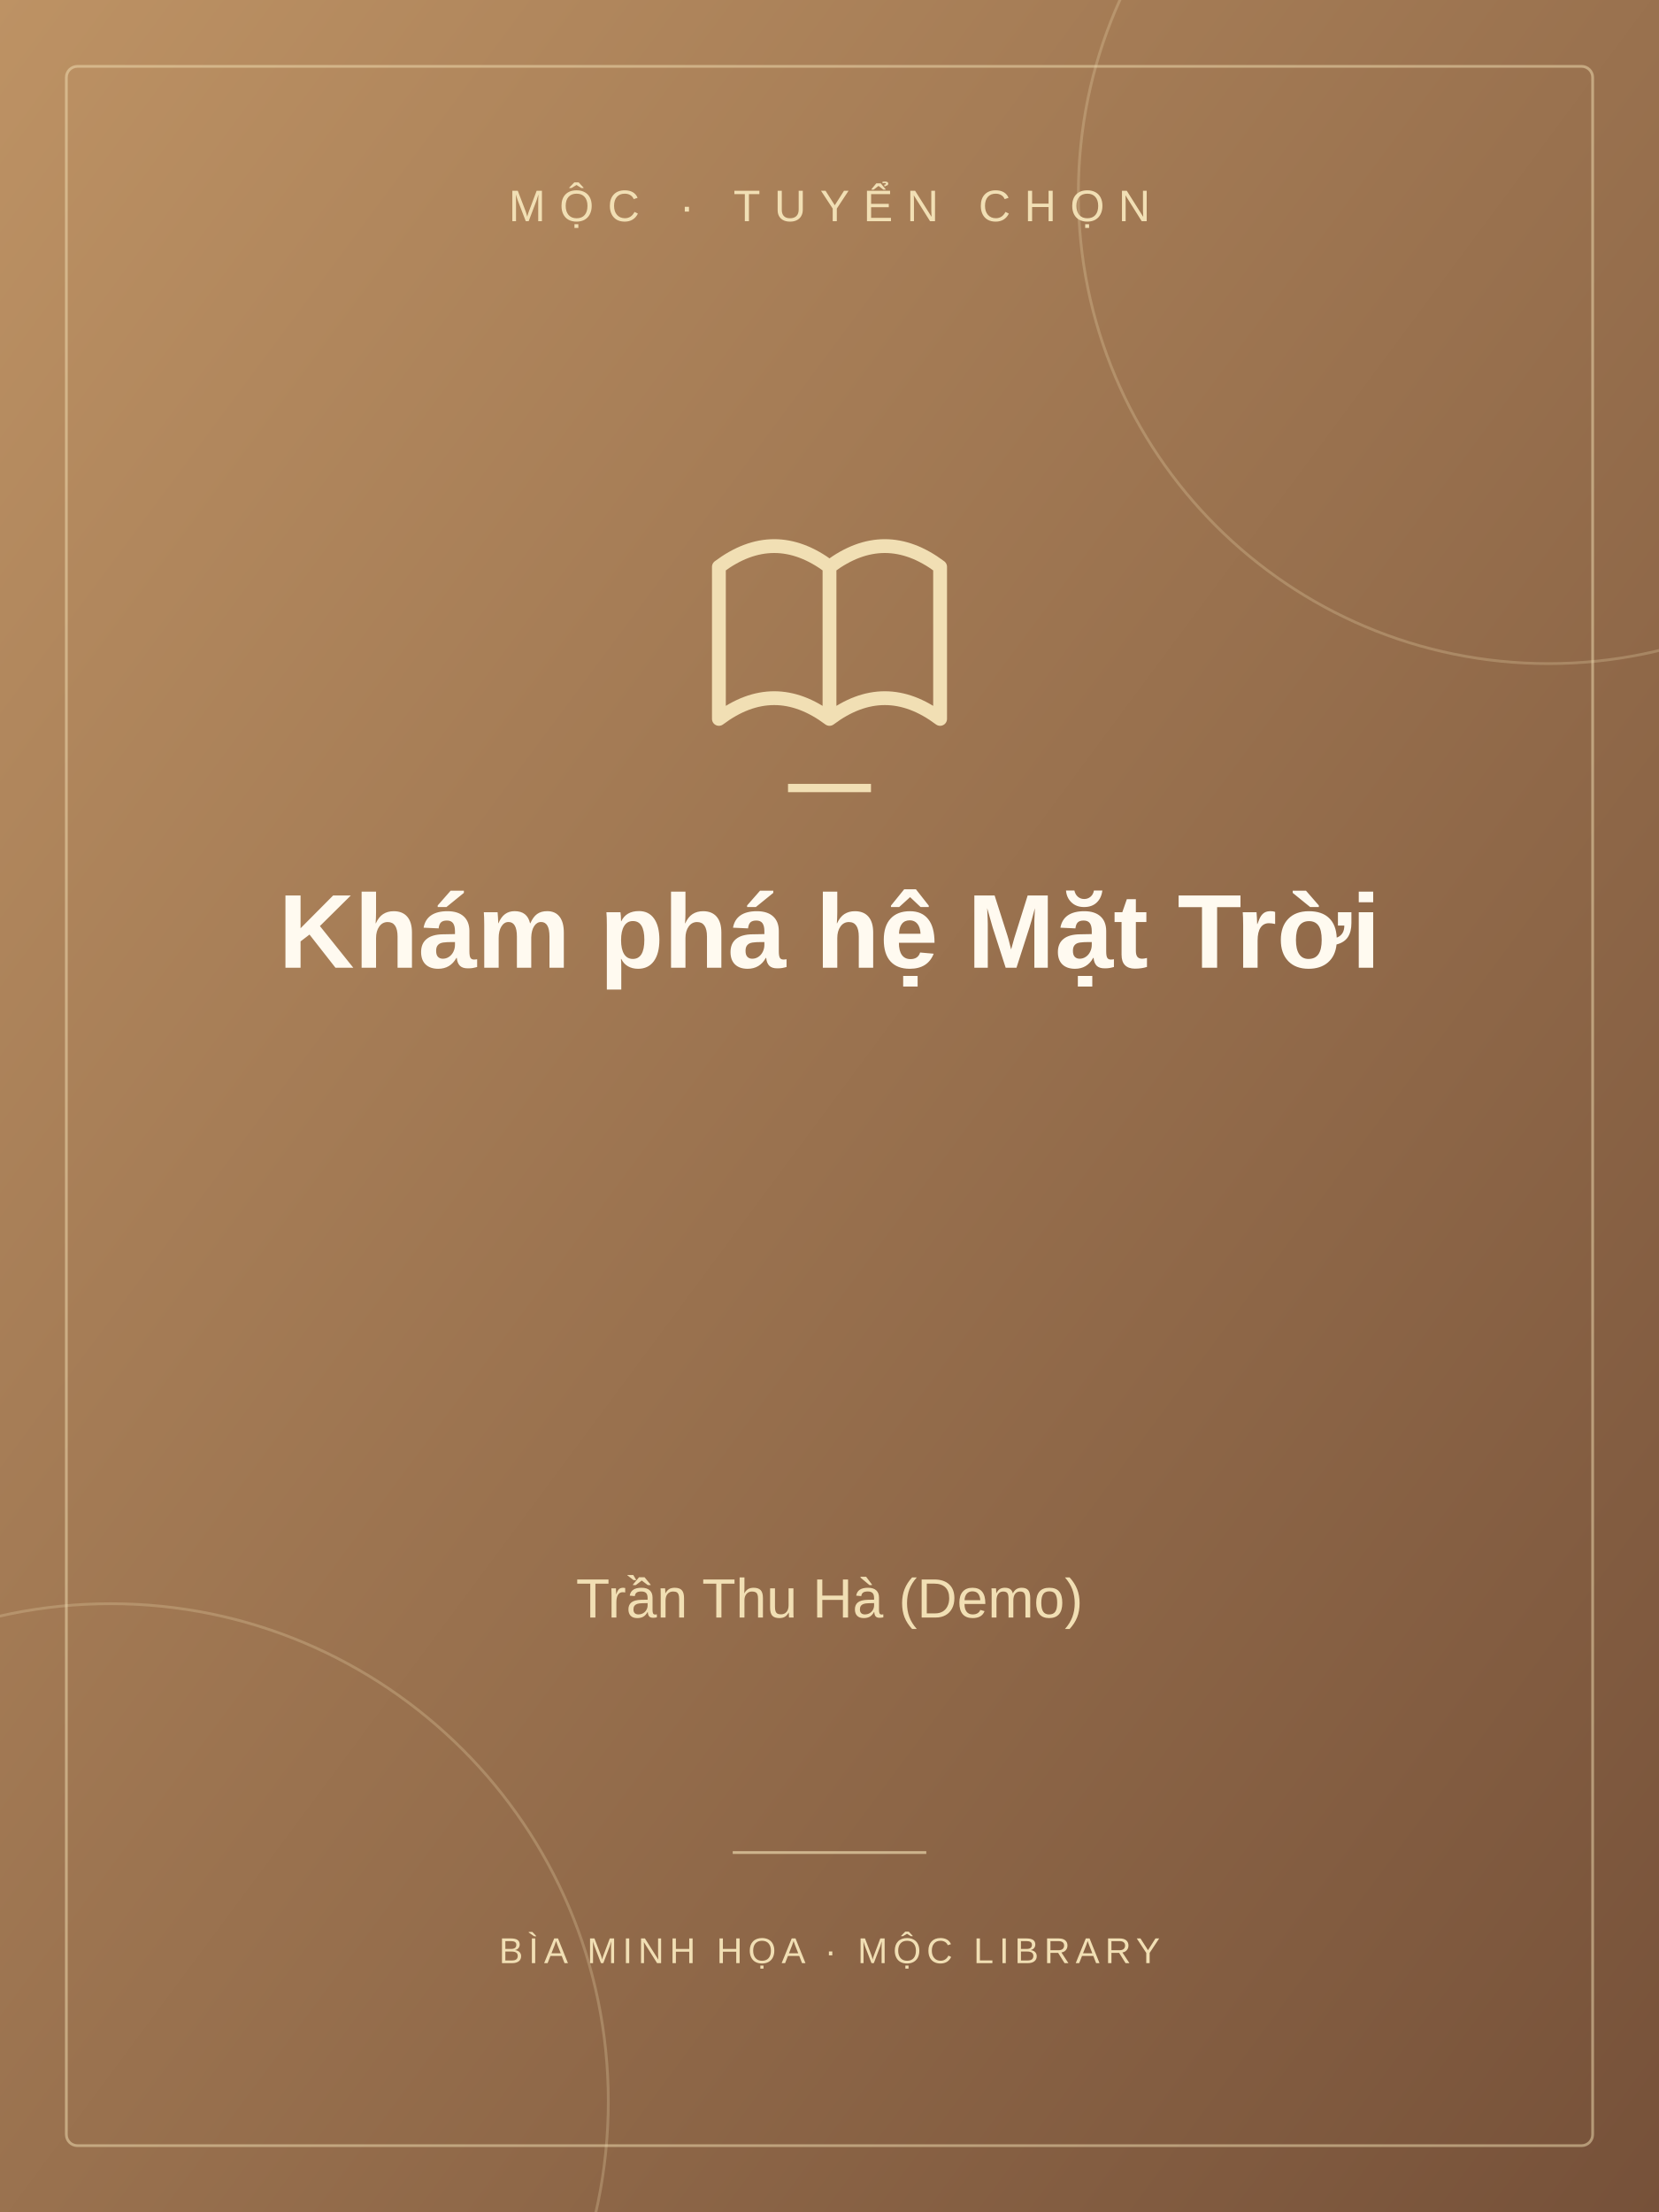
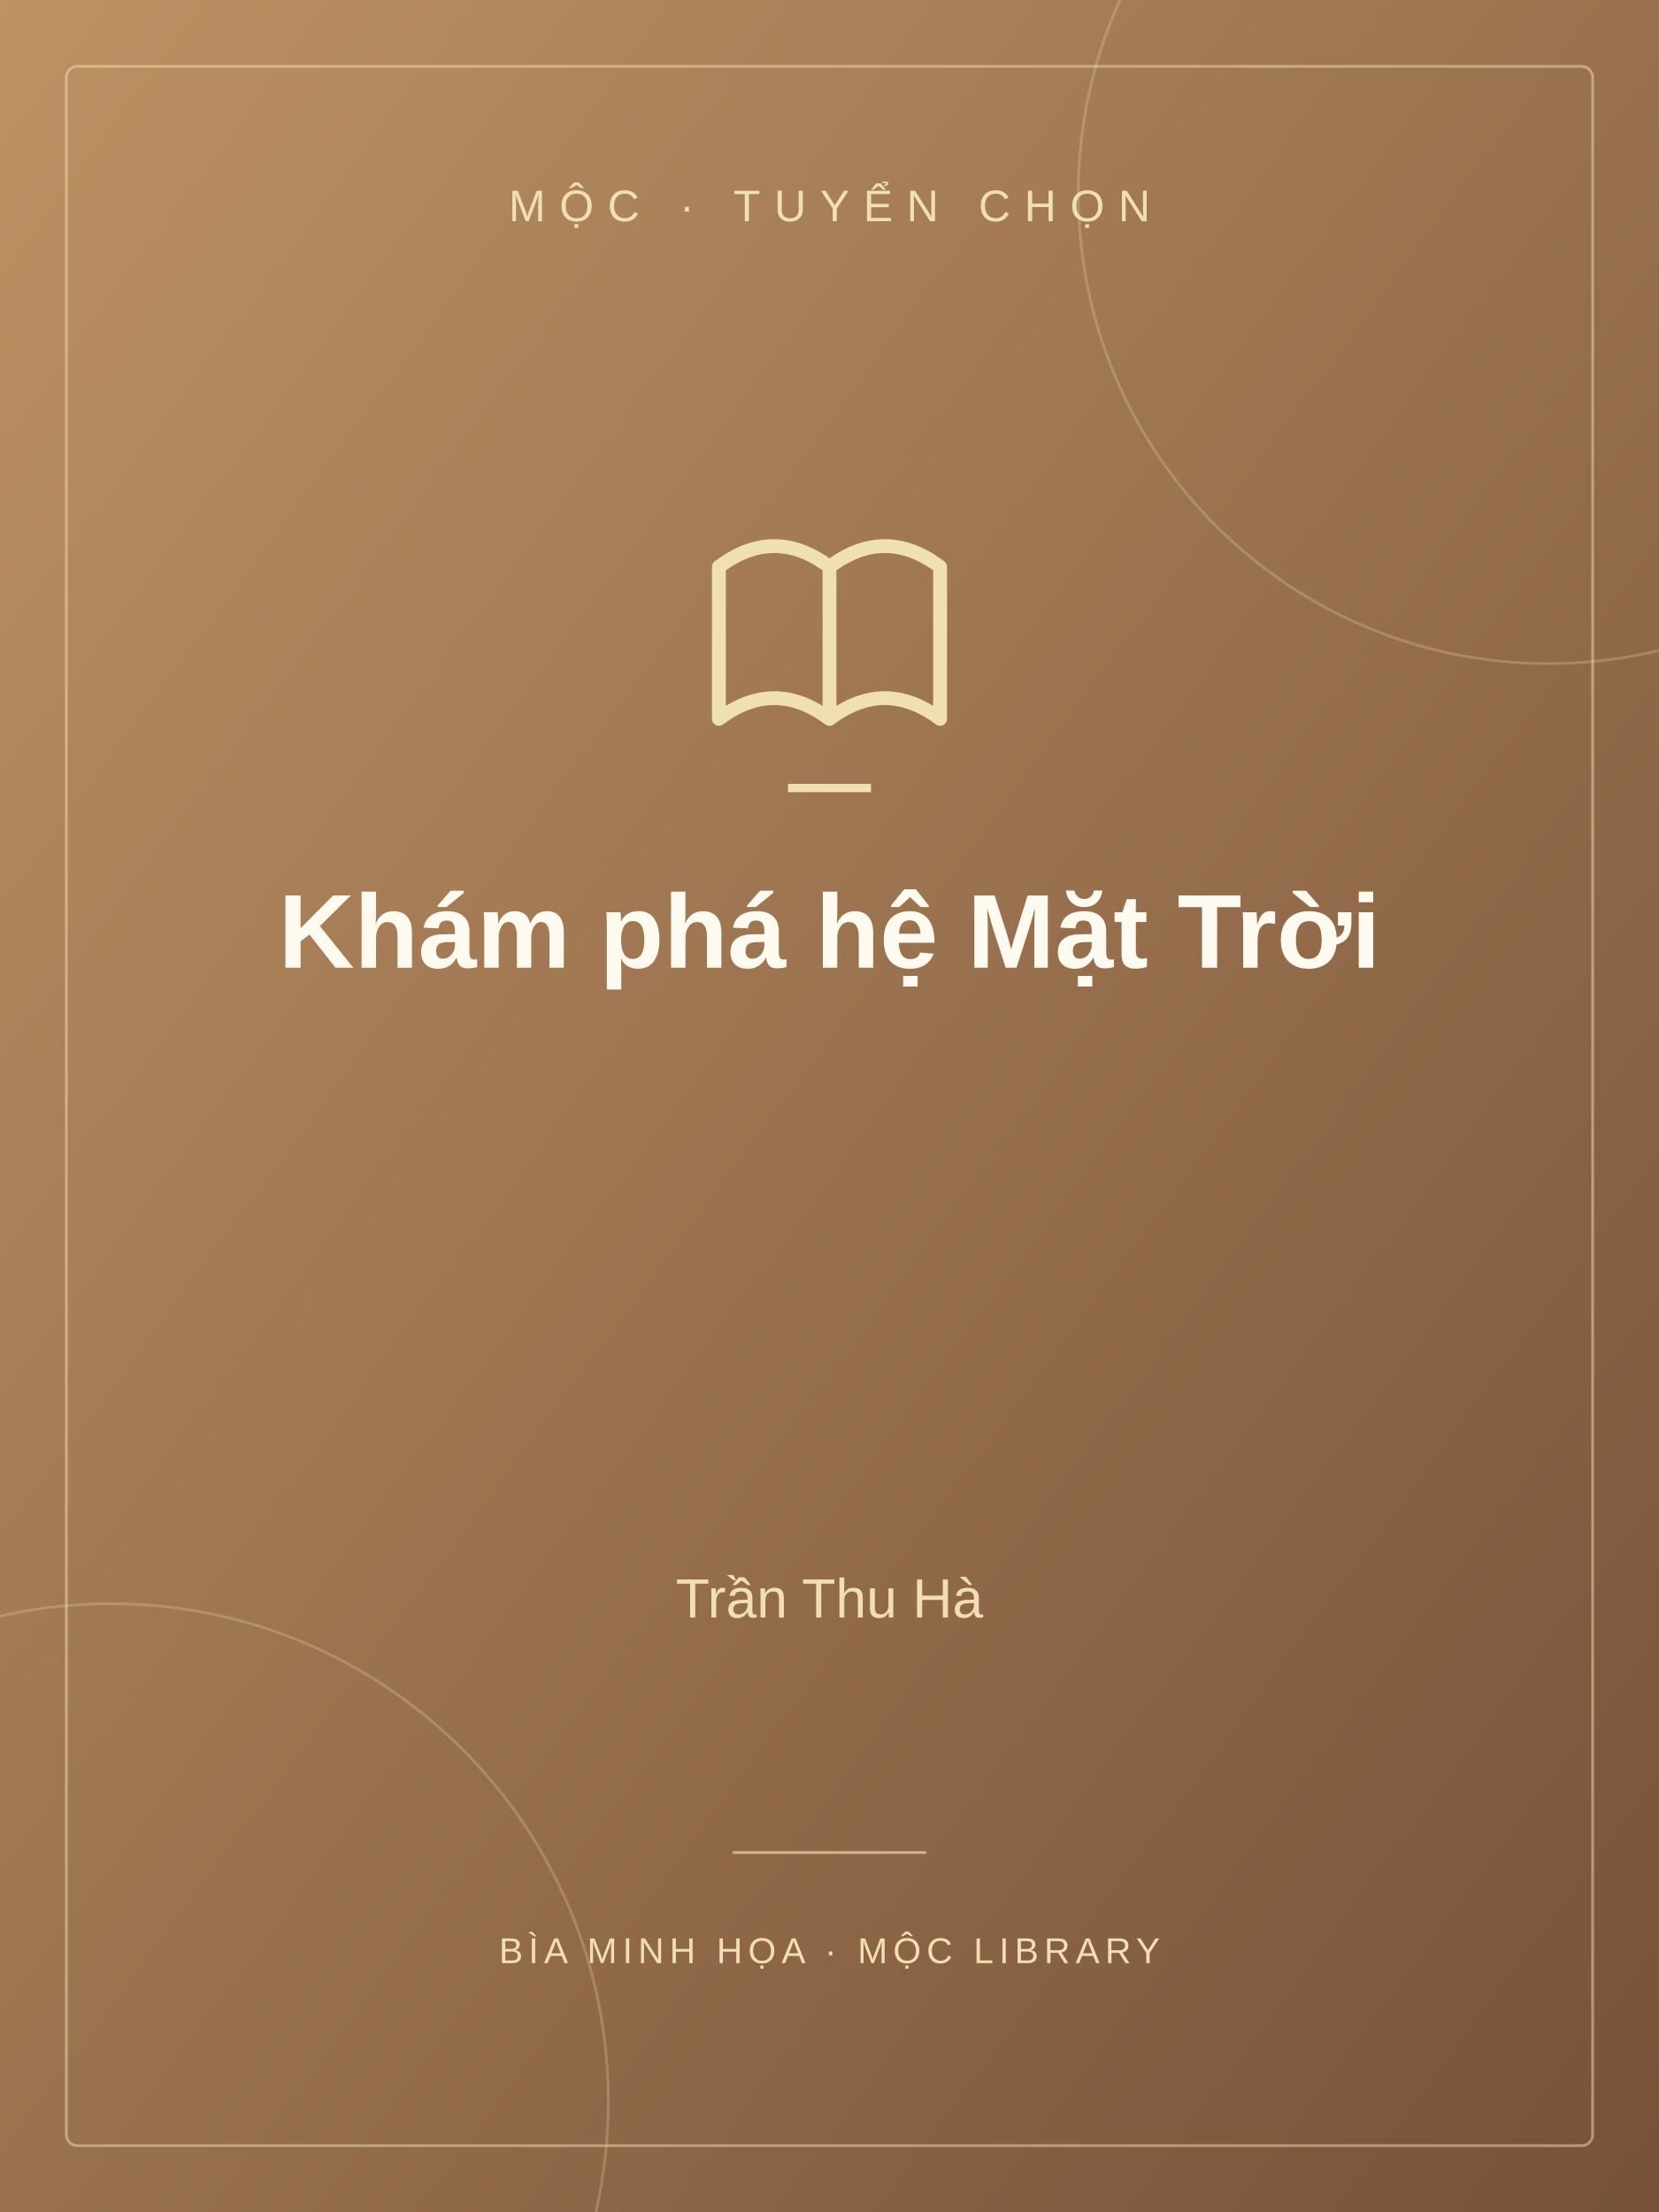
<svg xmlns="http://www.w3.org/2000/svg" width="600" height="800" viewBox="0 0 600 800">
  <defs>
    <linearGradient id="bg" x2="1" y2="1">
      <stop stop-color="#bd9264" />
      <stop offset="1" stop-color="#765139" />
    </linearGradient>
  </defs>
  <rect width="600" height="800" fill="url(#bg)" />
  <rect x="24" y="24" width="552" height="752" rx="4" fill="none" stroke="#f1dfb4" opacity=".5" />
  <circle cx="560" cy="70" r="170" fill="none" stroke="#f1dfb4" opacity=".25" />
  <circle cx="40" cy="760" r="180" fill="none" stroke="#f1dfb4" opacity=".25" />
  <path d="M260 205Q280 190 300 205Q320 190 340 205V260Q320 245 300 260Q280 245 260 260Z M300 205V260" fill="none" stroke="#f1dfb4" stroke-width="5" stroke-linejoin="round" />
  <path d="M285 285H315" stroke="#f1dfb4" stroke-width="3" />
  <text x="300" y="80" text-anchor="middle" font-family="Arial,sans-serif" fill="#f1dfb4" font-size="16" letter-spacing="5">MỘC · TUYỂN CHỌN</text>
  <text x="300" y="350" text-anchor="middle" font-family="Arial,sans-serif" font-weight="700" font-size="38" fill="#fffaf0">
    <tspan x="300" dy="0">Khám phá hệ Mặt Trời</tspan>
  </text>
-   <text x="300" y="585" text-anchor="middle" font-family="Arial,sans-serif" font-size="20" fill="#f1dfb4">Trần Thu Hà (Demo)</text>
+   <text x="300" y="585" text-anchor="middle" font-family="Arial,sans-serif" font-size="20" fill="#f1dfb4">Trần Thu Hà</text>
  <path d="M265 670H335" stroke="#f1dfb4" opacity=".65" />
  <text x="300" y="710" text-anchor="middle" font-family="Arial,sans-serif" fill="#f1dfb4" font-size="13" letter-spacing="2">BÌA MINH HỌA · MỘC LIBRARY</text>
</svg>
